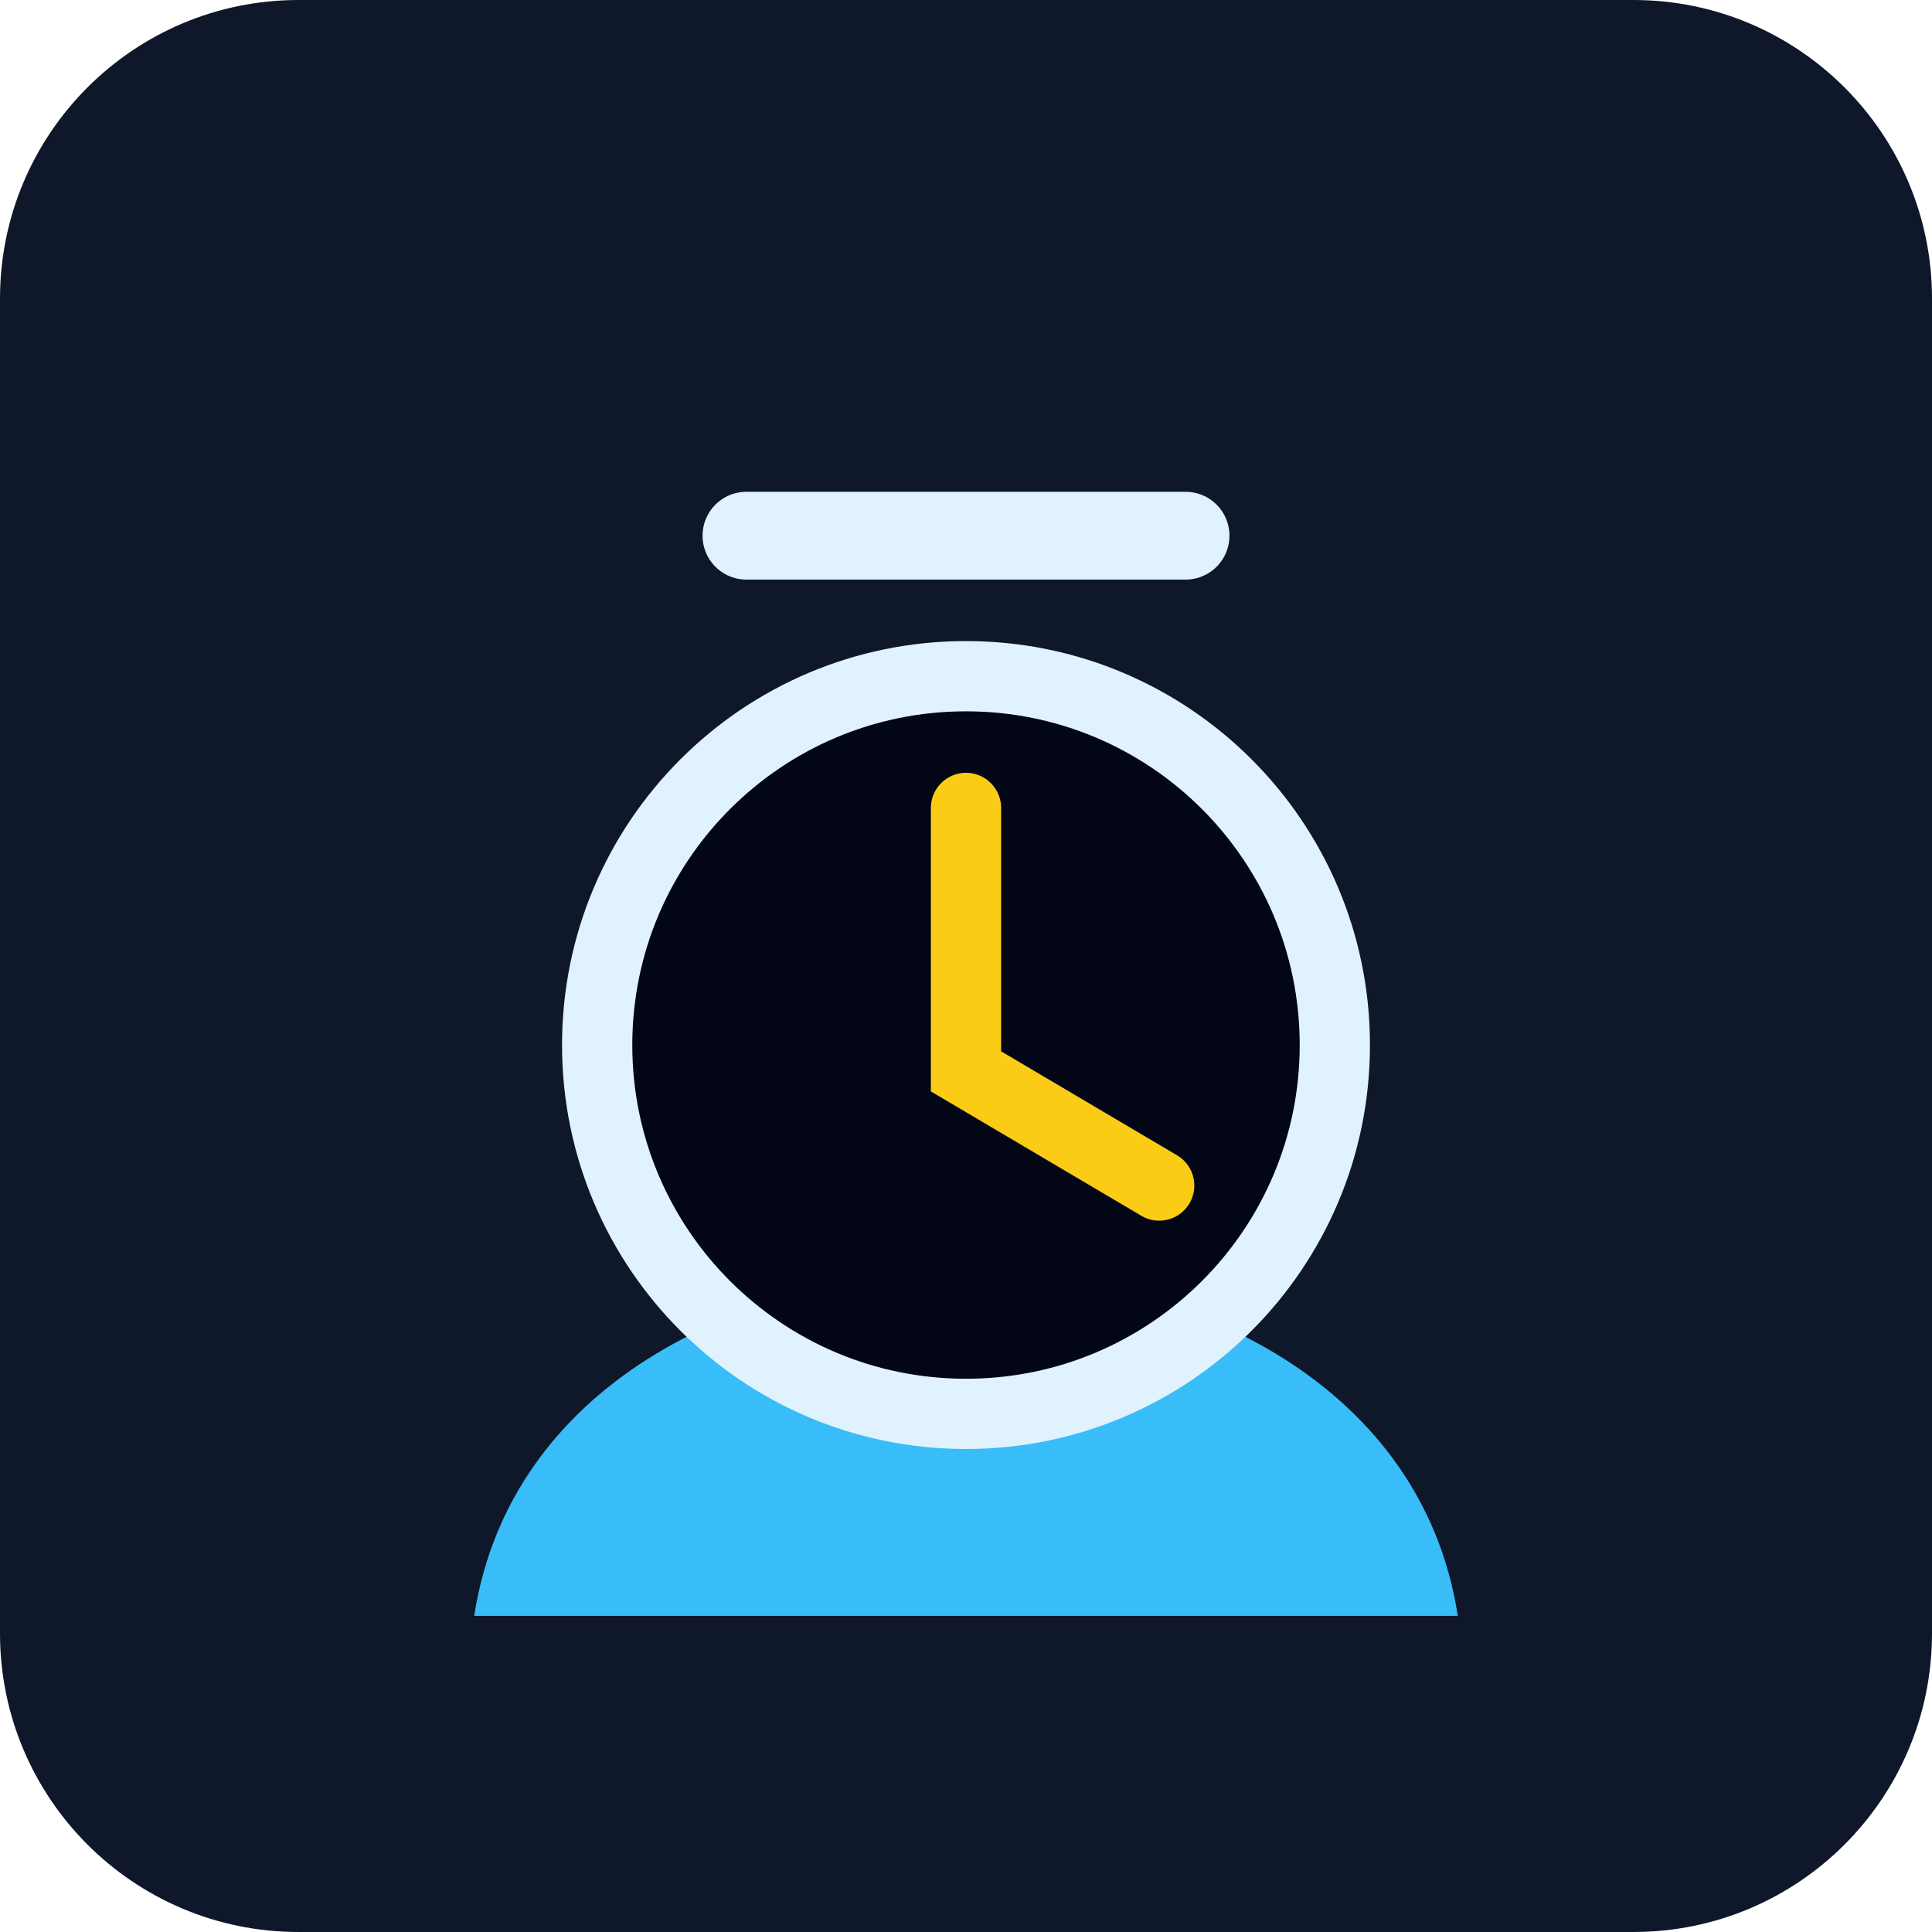
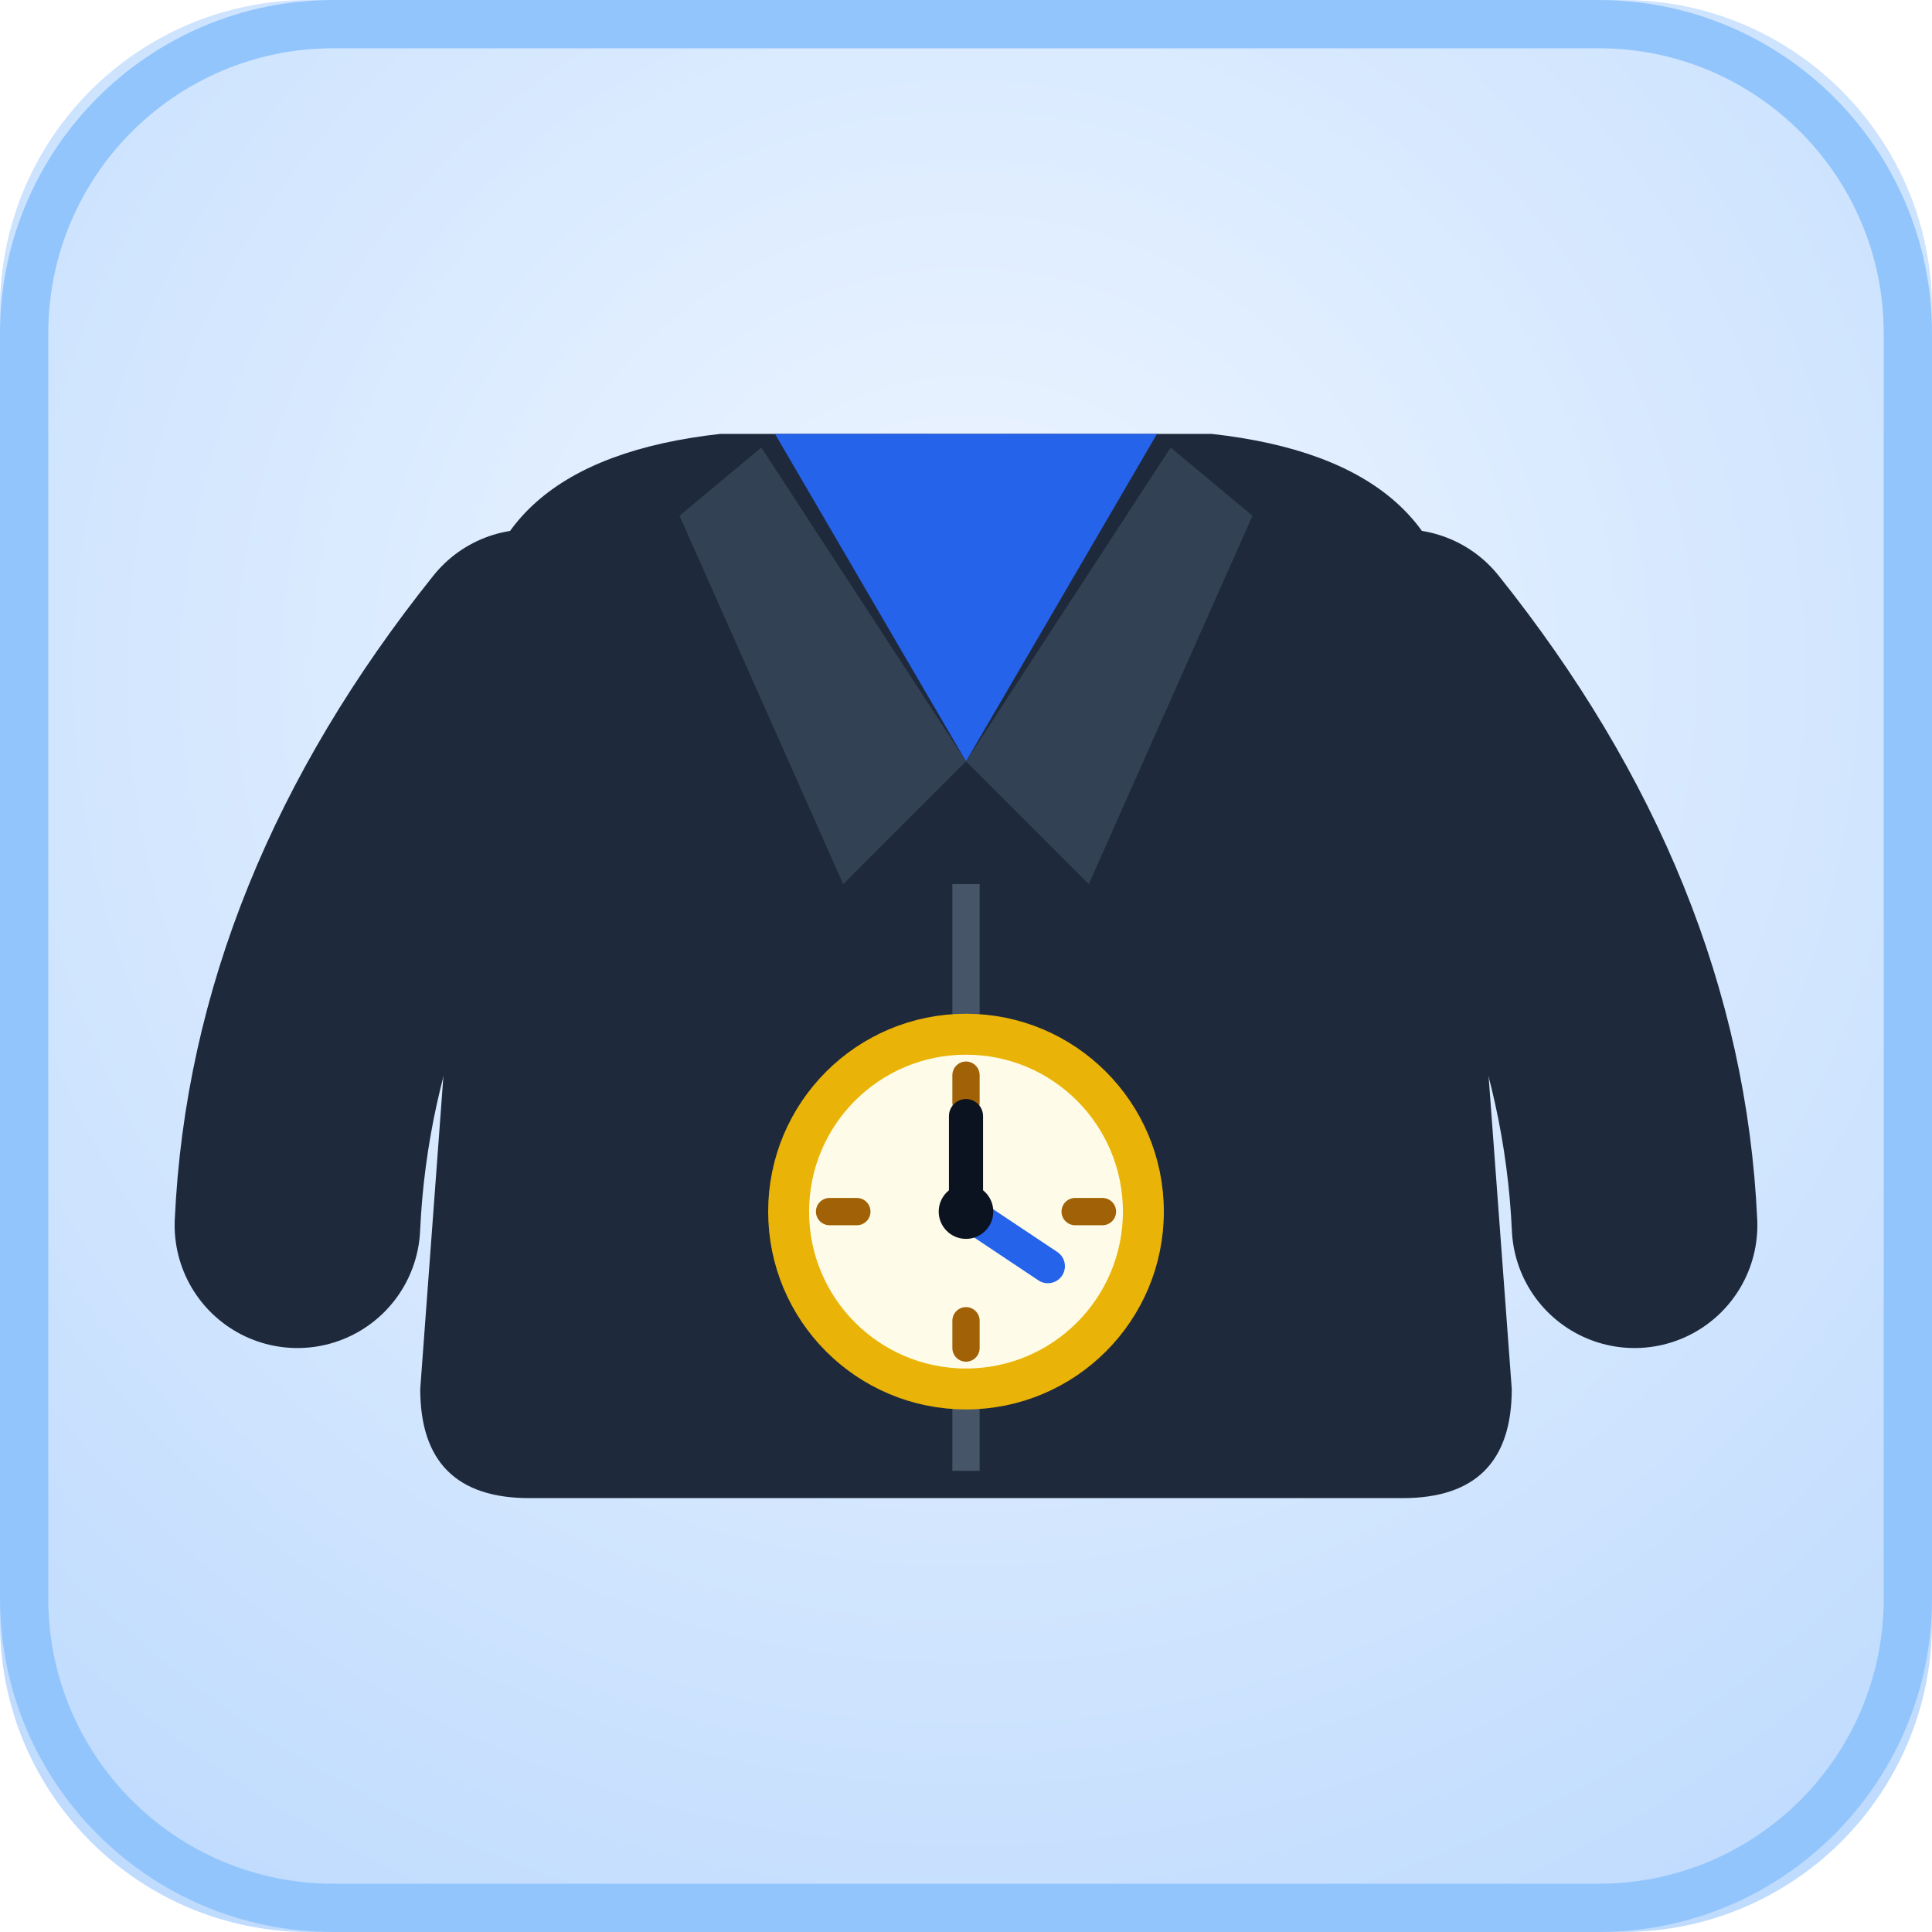
- <svg xmlns="http://www.w3.org/2000/svg" viewBox="0 0 220 220">
-   <rect width="220" height="220" rx="34" fill="#0f172a" />
-   <path d="M54 184c8-52 104-52 112 0z" fill="#38bdf8" />
-   <circle cx="110" cy="119" r="42" fill="#020617" stroke="#e0f2fe" stroke-width="8" />
-   <path d="M110 92v30l22 13" stroke="#facc15" stroke-width="8" stroke-linecap="round" fill="none" />
-   <path d="M85 61h50" stroke="#e0f2fe" stroke-width="10" stroke-linecap="round" />
+ <svg xmlns="http://www.w3.org/2000/svg" viewBox="49.2 122.2 141.6 141.6">
+   <defs>
+     <radialGradient id="f" cx=".5" cy=".35" r=".75">
+       <stop offset="0" stop-color="#eff6ff" />
+       <stop offset="1" stop-color="#bfdbfe" />
+     </radialGradient>
+   </defs>
+   <rect x="49.2" y="122.2" width="141.6" height="141.6" rx="22.656" fill="url(#f)" />
+   <rect x="50.97" y="123.97" width="138.06" height="138.06" rx="22.656" fill="none" stroke="#93c5fd" stroke-width="3.54" />
+   <path d="M88 170 Q72 190 71 212" stroke="#1e293b" stroke-width="18" stroke-linecap="round" fill="none" />
+   <path d="M152 170 Q168 190 169 212" stroke="#1e293b" stroke-width="18" stroke-linecap="round" fill="none" />
+   <path d="M84 170 Q84 156 102 154 H138 Q156 156 156 170 L160 224 Q160 232 152 232 H88 Q80 232 80 224 Z" fill="#1e293b" />
+   <path d="M106 154 L120 178 L134 154 Z" fill="#2563eb" />
+   <path d="M105 155 L120 178 L111 187 L99 160 Z" fill="#334155" />
+   <path d="M135 155 L120 178 L129 187 L141 160 Z" fill="#334155" />
+   <path d="M120 187 V230" stroke="#475569" stroke-width="2" />
+   <circle cx="120" cy="211" r="13" fill="#fefce8" stroke="#eab308" stroke-width="3" />
+   <path d="M120 201 v2 M130 211 h-2 M120 221 v-2 M110 211 h2" stroke="#a16207" stroke-width="2" stroke-linecap="round" />
+   <path d="M120 211 V204" stroke="#0b1220" stroke-width="2.5" stroke-linecap="round" />
+   <path class="av-ponteiro-relogio" d="M120 211 L126 215" stroke="#2563eb" stroke-width="2.5" stroke-linecap="round" />
+   <circle cx="120" cy="211" r="2" fill="#0b1220" />
</svg>
